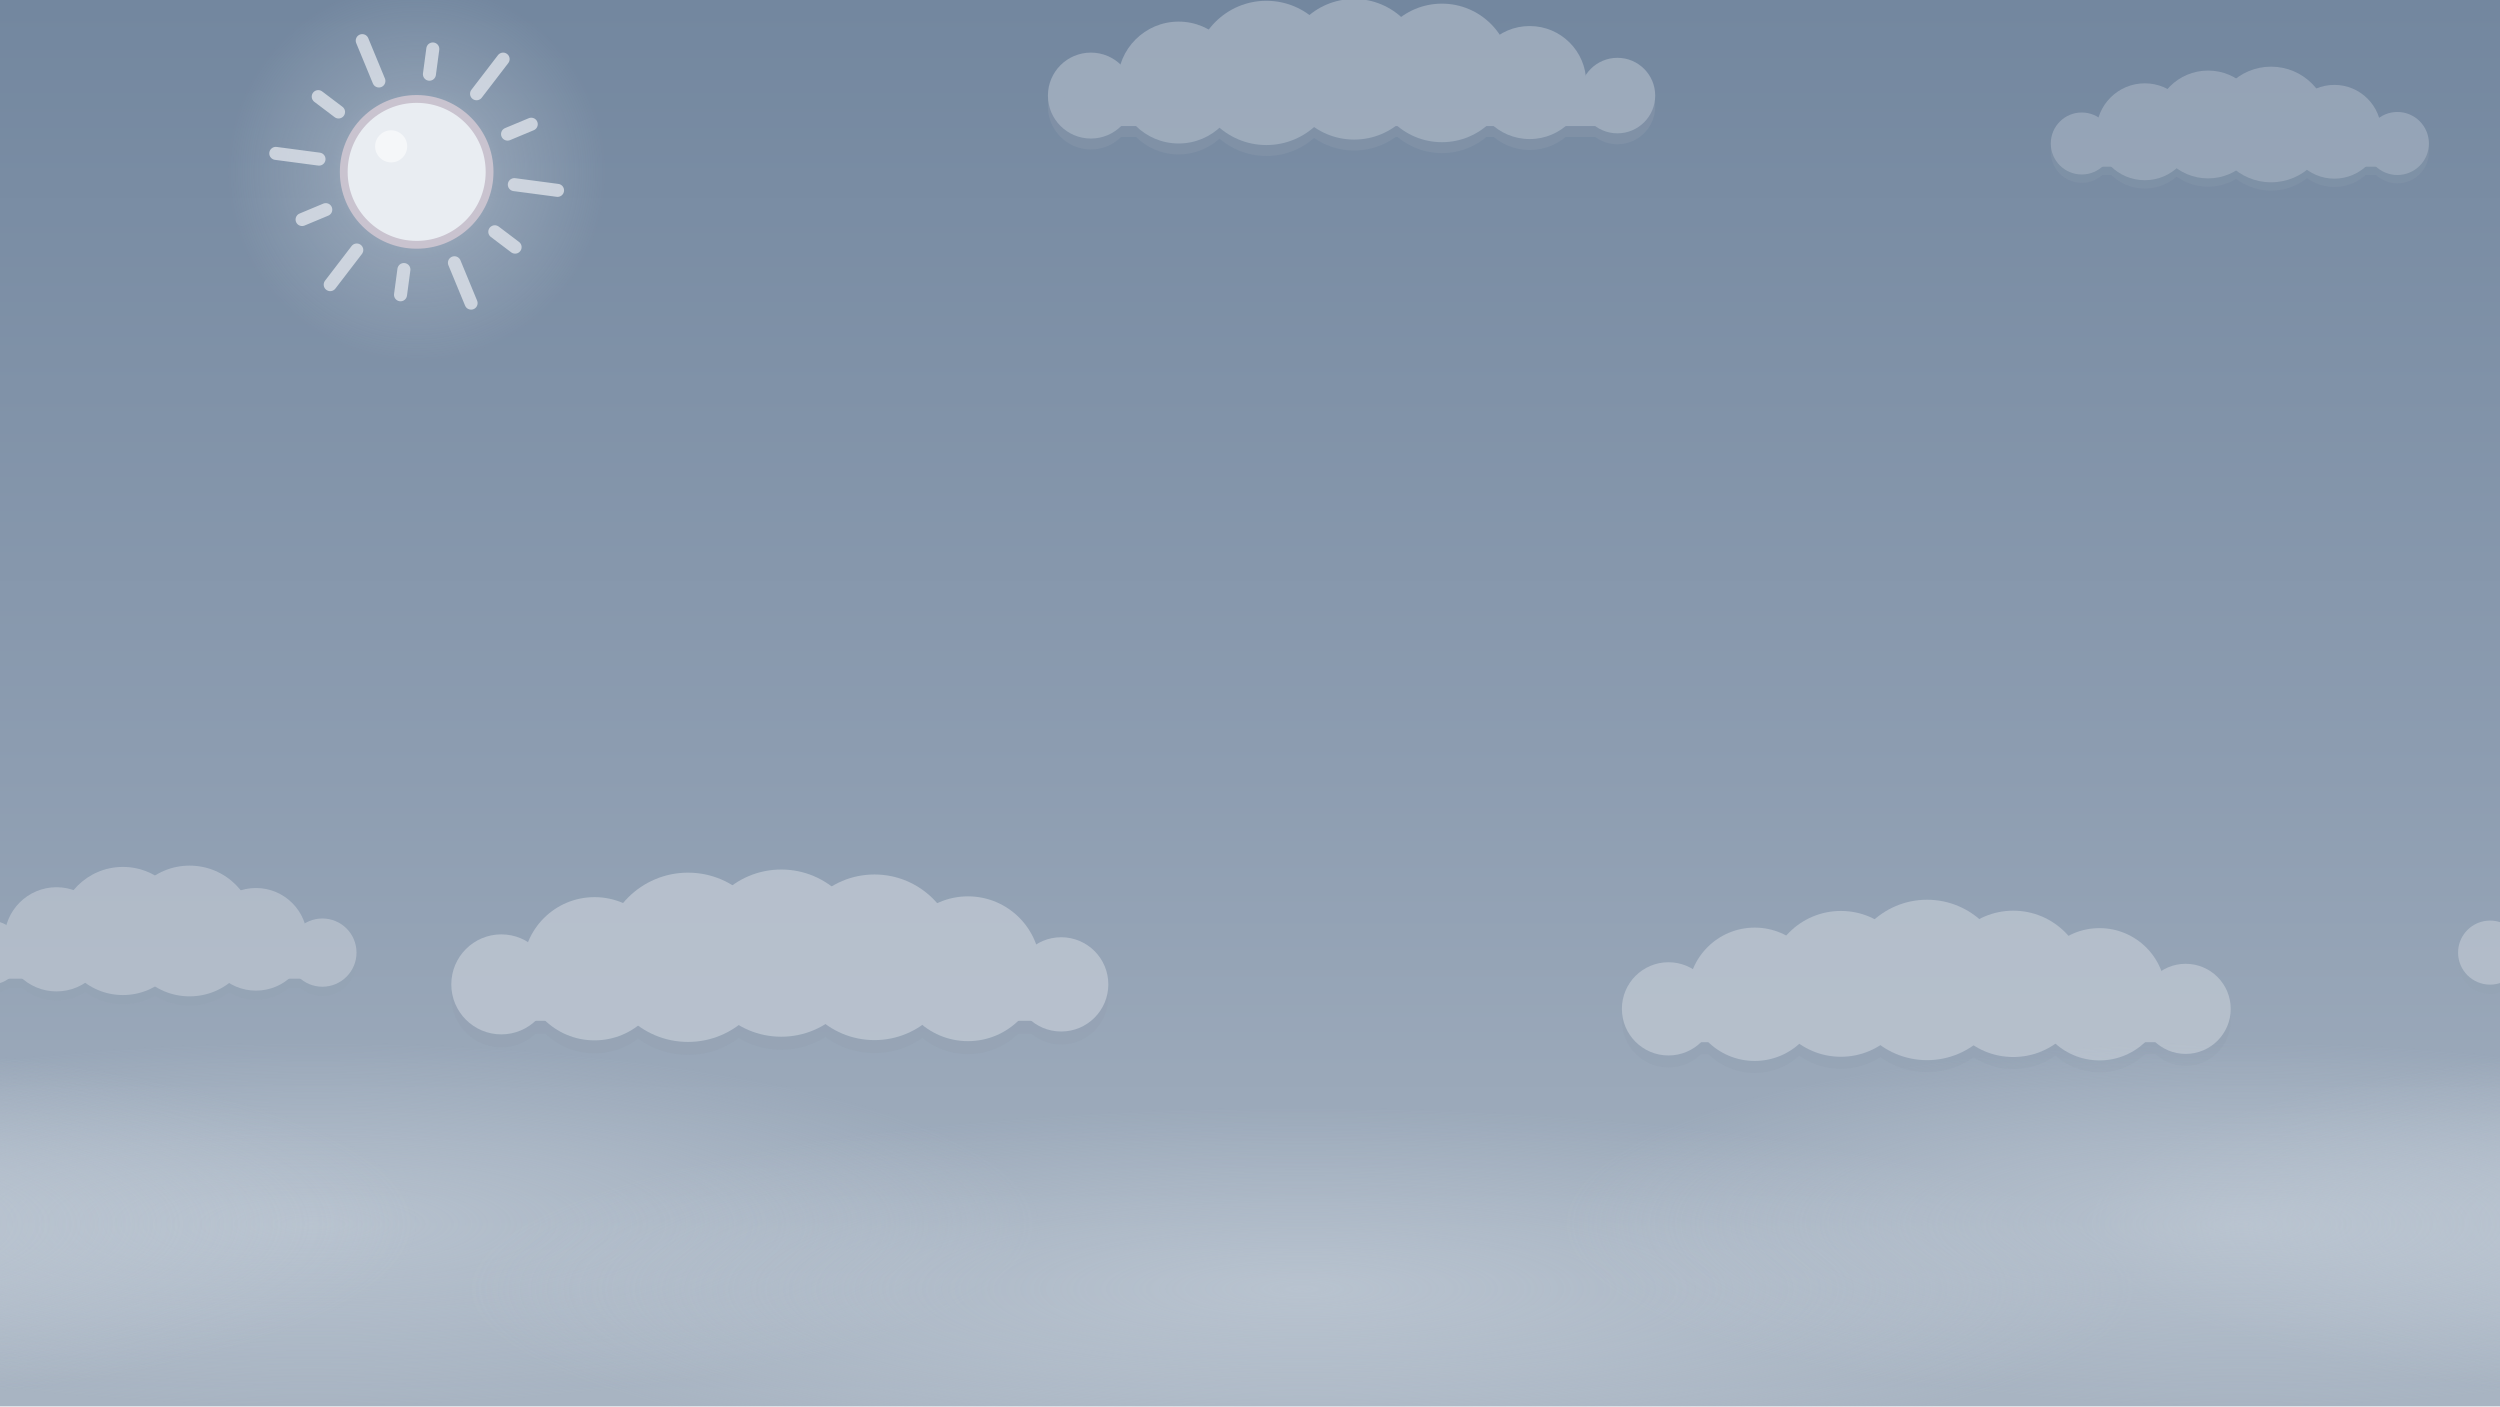
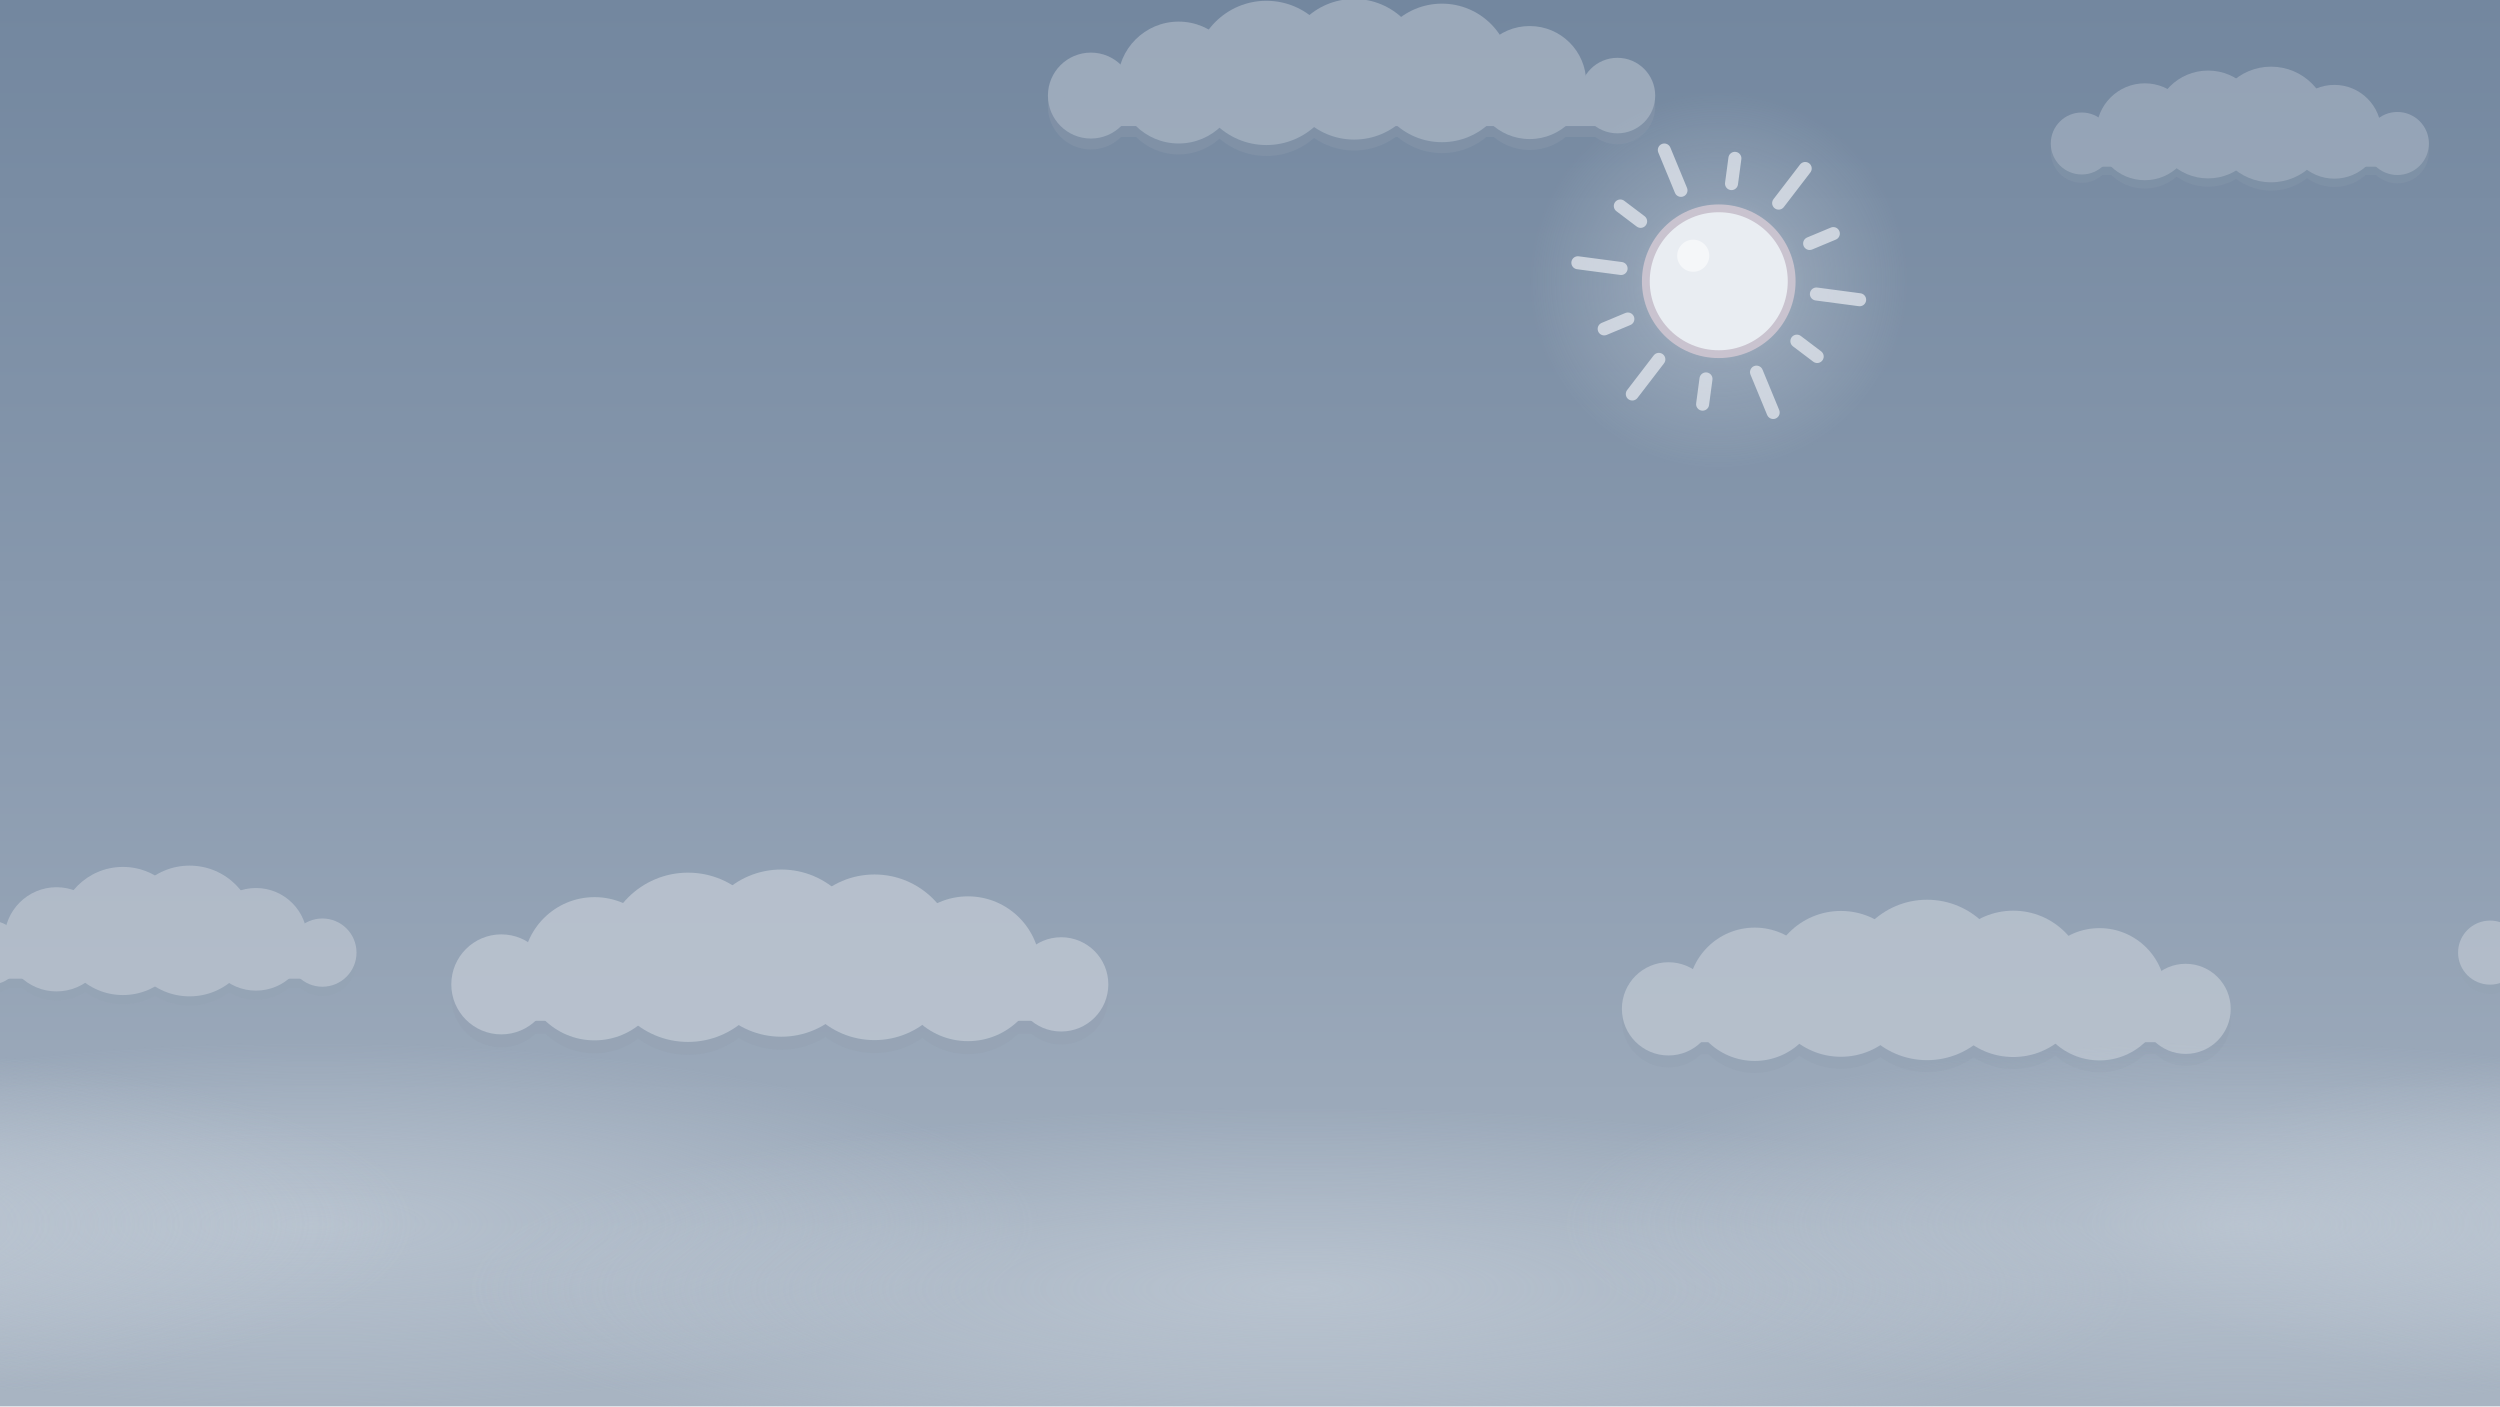
<svg xmlns="http://www.w3.org/2000/svg" width="960" height="540" viewBox="0 0 960 540">
  <defs>
    <linearGradient id="g" x1="0" y1="0" x2="0" y2="1">
      <stop offset="0" stop-color="#73879f" stop-opacity="1" />
      <stop offset="0.55" stop-color="#8d9db1" stop-opacity="1" />
      <stop offset="1" stop-color="#a8b4c2" stop-opacity="1" />
    </linearGradient>
    <radialGradient id="haze">
      <stop offset="0" stop-color="#c9d2dc" stop-opacity="0.55" />
      <stop offset="0.5" stop-color="#c9d2dc" stop-opacity="0.3" />
      <stop offset="1" stop-color="#c9d2dc" stop-opacity="0" />
    </radialGradient>
    <radialGradient id="sun">
      <stop offset="0" stop-color="#eef2f6" stop-opacity="0.5" />
      <stop offset="0.45" stop-color="#eef2f6" stop-opacity="0.18" />
      <stop offset="1" stop-color="#eef2f6" stop-opacity="0" />
    </radialGradient>
  </defs>
  <rect width="960" height="540" fill="url(#g)" />
-   <circle cx="160" cy="66" r="72.8" fill="url(#sun)" />
-   <path d="M197.5 70.9 L214.1 73.1 M190 89 L197.8 94.9 M174.5 100.9 L180.9 116.4 M155.1 103.5 L153.8 113.2 M137 96 L126.8 109.3 M125.1 80.5 L116 84.3 M122.5 61.1 L105.9 58.9 M130 43 L122.2 37.1 M145.5 31.1 L139.1 15.6 M164.9 28.5 L166.2 18.8 M183 36 L193.2 22.7 M194.9 51.5 L204 47.7 " stroke="#e9edf2" stroke-width="5" stroke-linecap="round" opacity=".7" />
-   <circle cx="160" cy="66" r="28" fill="#e9edf2" stroke="#c9c3cf" stroke-width="3" />
-   <circle cx="150.2" cy="56.2" r="6.16" fill="#ffffff" opacity=".55" />
+   <circle cx="660" cy="108" r="72.8" fill="url(#sun)" />
+   <path d="M697.5 112.9 L714.1 115.1 M690 131 L697.8 136.9 M674.5 142.9 L680.9 158.4 M655.1 145.5 L653.8 155.2 M637 138 L626.8 151.3 M625.1 122.5 L616 126.3 M622.5 103.1 L605.9 100.9 M630 85 L622.2 79.1 M645.5 73.1 L639.1 57.6 M664.9 70.5 L666.2 60.8 M683 78 L693.2 64.7 M694.9 93.5 L704 89.7 " stroke="#e9edf2" stroke-width="5" stroke-linecap="round" opacity=".7" />
+   <circle cx="660" cy="108" r="28" fill="#e9edf2" stroke="#c9c3cf" stroke-width="3" />
+   <circle cx="650.2" cy="98.2" r="6.16" fill="#ffffff" opacity=".55" />
  <g transform="translate(520 30)">
    <g opacity="0.55">
      <g fill="#8696aa">
        <circle cx="-101.1" cy="10.9" r="16.5" />
        <circle cx="-67.4" cy="5.9" r="23.4" />
        <circle cx="-33.7" cy="2.2" r="27.7" />
        <circle cx="0" cy="0.8" r="27" />
        <circle cx="33.7" cy="2.2" r="26.6" />
        <circle cx="67.4" cy="5.9" r="21.7" />
        <circle cx="101.1" cy="10.9" r="14.5" />
        <rect x="-111.6" y="5" width="223.2" height="17.6" rx="8.8" />
      </g>
      <g fill="#bbc4d0">
        <circle cx="-101.1" cy="6.7" r="16.5" />
        <circle cx="-67.4" cy="1.7" r="23.4" />
        <circle cx="-33.7" cy="-2" r="27.7" />
        <circle cx="0" cy="-3.4" r="27" />
        <circle cx="33.7" cy="-2" r="26.6" />
        <circle cx="67.4" cy="1.7" r="21.7" />
        <circle cx="101.1" cy="6.7" r="14.5" />
        <rect x="-111.6" y="0.8" width="223.2" height="17.6" rx="8.8" />
      </g>
    </g>
  </g>
  <g transform="translate(860 50)">
    <g opacity="0.45">
      <g fill="#8696aa">
        <circle cx="-60.6" cy="8.3" r="11.9" />
        <circle cx="-36.4" cy="3.8" r="18.6" />
        <circle cx="-12.1" cy="1" r="20.7" />
        <circle cx="12.1" cy="1" r="22.2" />
        <circle cx="36.4" cy="3.8" r="18" />
        <circle cx="60.6" cy="8.3" r="12.1" />
        <rect x="-68.6" y="3.8" width="137.2" height="13.4" rx="6.7" />
      </g>
      <g fill="#bbc4d0">
        <circle cx="-60.6" cy="5.1" r="11.9" />
        <circle cx="-36.4" cy="0.6" r="18.6" />
        <circle cx="-12.1" cy="-2.2" r="20.7" />
        <circle cx="12.1" cy="-2.2" r="22.2" />
        <circle cx="36.4" cy="0.6" r="18" />
        <circle cx="60.6" cy="5.1" r="12.1" />
        <rect x="-68.6" y="0.6" width="137.2" height="13.4" rx="6.7" />
      </g>
    </g>
  </g>
  <g transform="translate(300 370)">
    <g opacity="0.7">
      <g fill="#95a3b4">
        <circle cx="-107.5" cy="13" r="19.2" />
        <circle cx="-71.7" cy="7" r="27.5" />
        <circle cx="-35.8" cy="2.6" r="32.5" />
        <circle cx="0" cy="1" r="32.1" />
        <circle cx="35.8" cy="2.6" r="31.8" />
        <circle cx="71.7" cy="7" r="27.8" />
        <circle cx="107.5" cy="13" r="18.1" />
        <rect x="-120" y="6" width="240" height="21" rx="10.5" />
      </g>
      <g fill="#c4ccd6">
        <circle cx="-107.5" cy="8" r="19.2" />
        <circle cx="-71.7" cy="2" r="27.5" />
        <circle cx="-35.8" cy="-2.4" r="32.5" />
        <circle cx="0" cy="-4" r="32.1" />
        <circle cx="35.8" cy="-2.4" r="31.8" />
        <circle cx="71.7" cy="2" r="27.8" />
        <circle cx="107.5" cy="8" r="18.1" />
        <rect x="-120" y="1" width="240" height="21" rx="10.5" />
      </g>
    </g>
  </g>
  <g transform="translate(740 380)">
    <g opacity="0.65">
      <g fill="#95a3b4">
        <circle cx="-99.3" cy="12" r="17.9" />
        <circle cx="-66.2" cy="6.4" r="25.6" />
        <circle cx="-33.1" cy="2.4" r="28" />
        <circle cx="0" cy="0.9" r="30.8" />
        <circle cx="33.1" cy="2.4" r="28.1" />
        <circle cx="66.2" cy="6.4" r="25.4" />
        <circle cx="99.3" cy="12" r="17.3" />
        <rect x="-110.8" y="5.5" width="221.6" height="19.3" rx="9.7" />
      </g>
      <g fill="#c4ccd6">
        <circle cx="-99.3" cy="7.4" r="17.9" />
        <circle cx="-66.2" cy="1.8" r="25.6" />
        <circle cx="-33.1" cy="-2.2" r="28" />
        <circle cx="0" cy="-3.7" r="30.8" />
        <circle cx="33.1" cy="-2.2" r="28.1" />
        <circle cx="66.2" cy="1.8" r="25.4" />
        <circle cx="99.3" cy="7.4" r="17.3" />
        <rect x="-110.8" y="0.9" width="221.6" height="19.3" rx="9.7" />
      </g>
    </g>
  </g>
  <g transform="translate(60 360)">
    <g opacity="0.6">
      <g fill="#95a3b4">
        <circle cx="-63.8" cy="9.4" r="12.3" />
        <circle cx="-38.3" cy="4.3" r="20" />
        <circle cx="-12.8" cy="1.1" r="24.6" />
        <circle cx="12.8" cy="1.1" r="25.1" />
        <circle cx="38.3" cy="4.3" r="19.7" />
        <circle cx="63.8" cy="9.4" r="13.1" />
        <rect x="-72.8" y="4.3" width="145.6" height="15.1" rx="7.6" />
      </g>
      <g fill="#c4ccd6">
        <circle cx="-63.8" cy="5.8" r="12.3" />
        <circle cx="-38.3" cy="0.7" r="20" />
        <circle cx="-12.8" cy="-2.5" r="24.6" />
        <circle cx="12.8" cy="-2.5" r="25.1" />
        <circle cx="38.3" cy="0.7" r="19.7" />
        <circle cx="63.8" cy="5.8" r="13.1" />
        <rect x="-72.8" y="0.7" width="145.6" height="15.1" rx="7.6" />
      </g>
    </g>
  </g>
  <g transform="translate(1020 360)">
    <g opacity="0.6">
      <g fill="#95a3b4">
        <circle cx="-63.8" cy="9.4" r="12.3" />
        <circle cx="-38.3" cy="4.3" r="20" />
        <circle cx="-12.8" cy="1.1" r="24.6" />
        <circle cx="12.8" cy="1.1" r="25.1" />
        <circle cx="38.3" cy="4.3" r="19.7" />
        <circle cx="63.8" cy="9.4" r="13.1" />
        <rect x="-72.8" y="4.3" width="145.6" height="15.1" rx="7.6" />
      </g>
      <g fill="#c4ccd6">
        <circle cx="-63.8" cy="5.8" r="12.3" />
        <circle cx="-38.3" cy="0.7" r="20" />
        <circle cx="-12.8" cy="-2.5" r="24.6" />
        <circle cx="12.8" cy="-2.5" r="25.1" />
        <circle cx="38.3" cy="0.7" r="19.7" />
        <circle cx="63.8" cy="5.8" r="13.1" />
        <rect x="-72.8" y="0.7" width="145.6" height="15.1" rx="7.6" />
      </g>
    </g>
  </g>
  <g transform="translate(120 470)">
    <ellipse rx="280" ry="70" fill="url(#haze)" />
  </g>
  <g transform="translate(1080 470)">
    <ellipse rx="280" ry="70" fill="url(#haze)" />
  </g>
  <g transform="translate(500 495)">
    <ellipse rx="320" ry="70" fill="url(#haze)" />
  </g>
  <g transform="translate(860 470)">
    <ellipse rx="260" ry="70" fill="url(#haze)" />
  </g>
  <g transform="translate(-100 470)">
    <ellipse rx="260" ry="70" fill="url(#haze)" />
  </g>
</svg>
